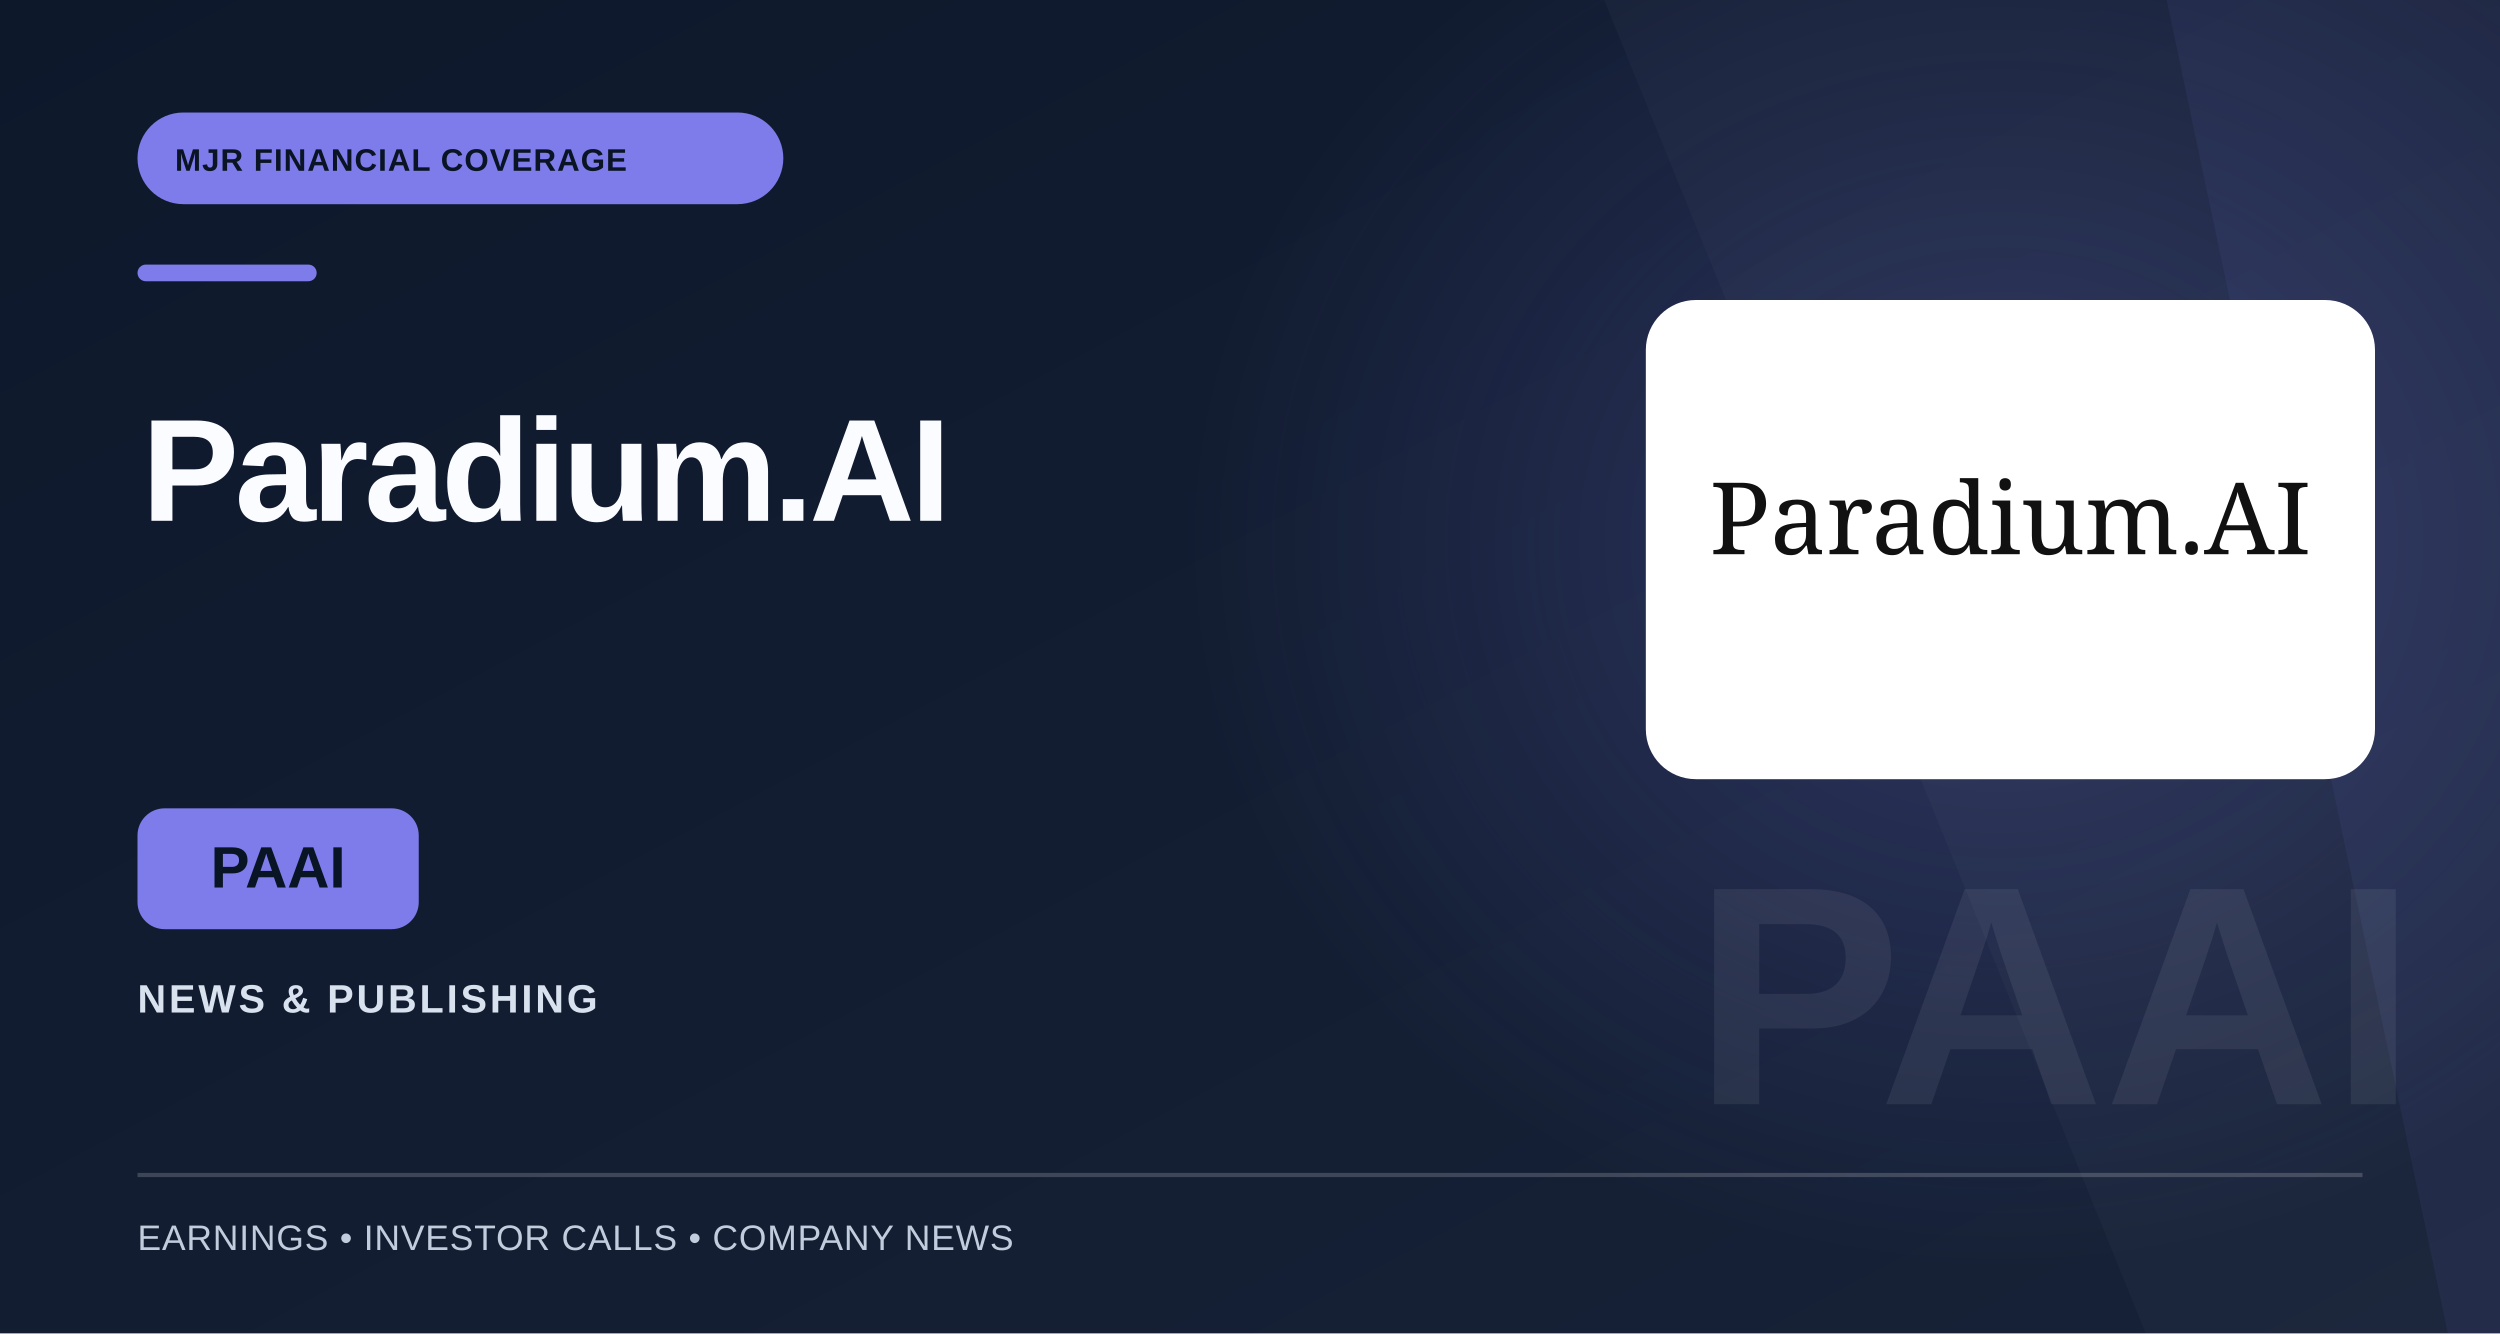
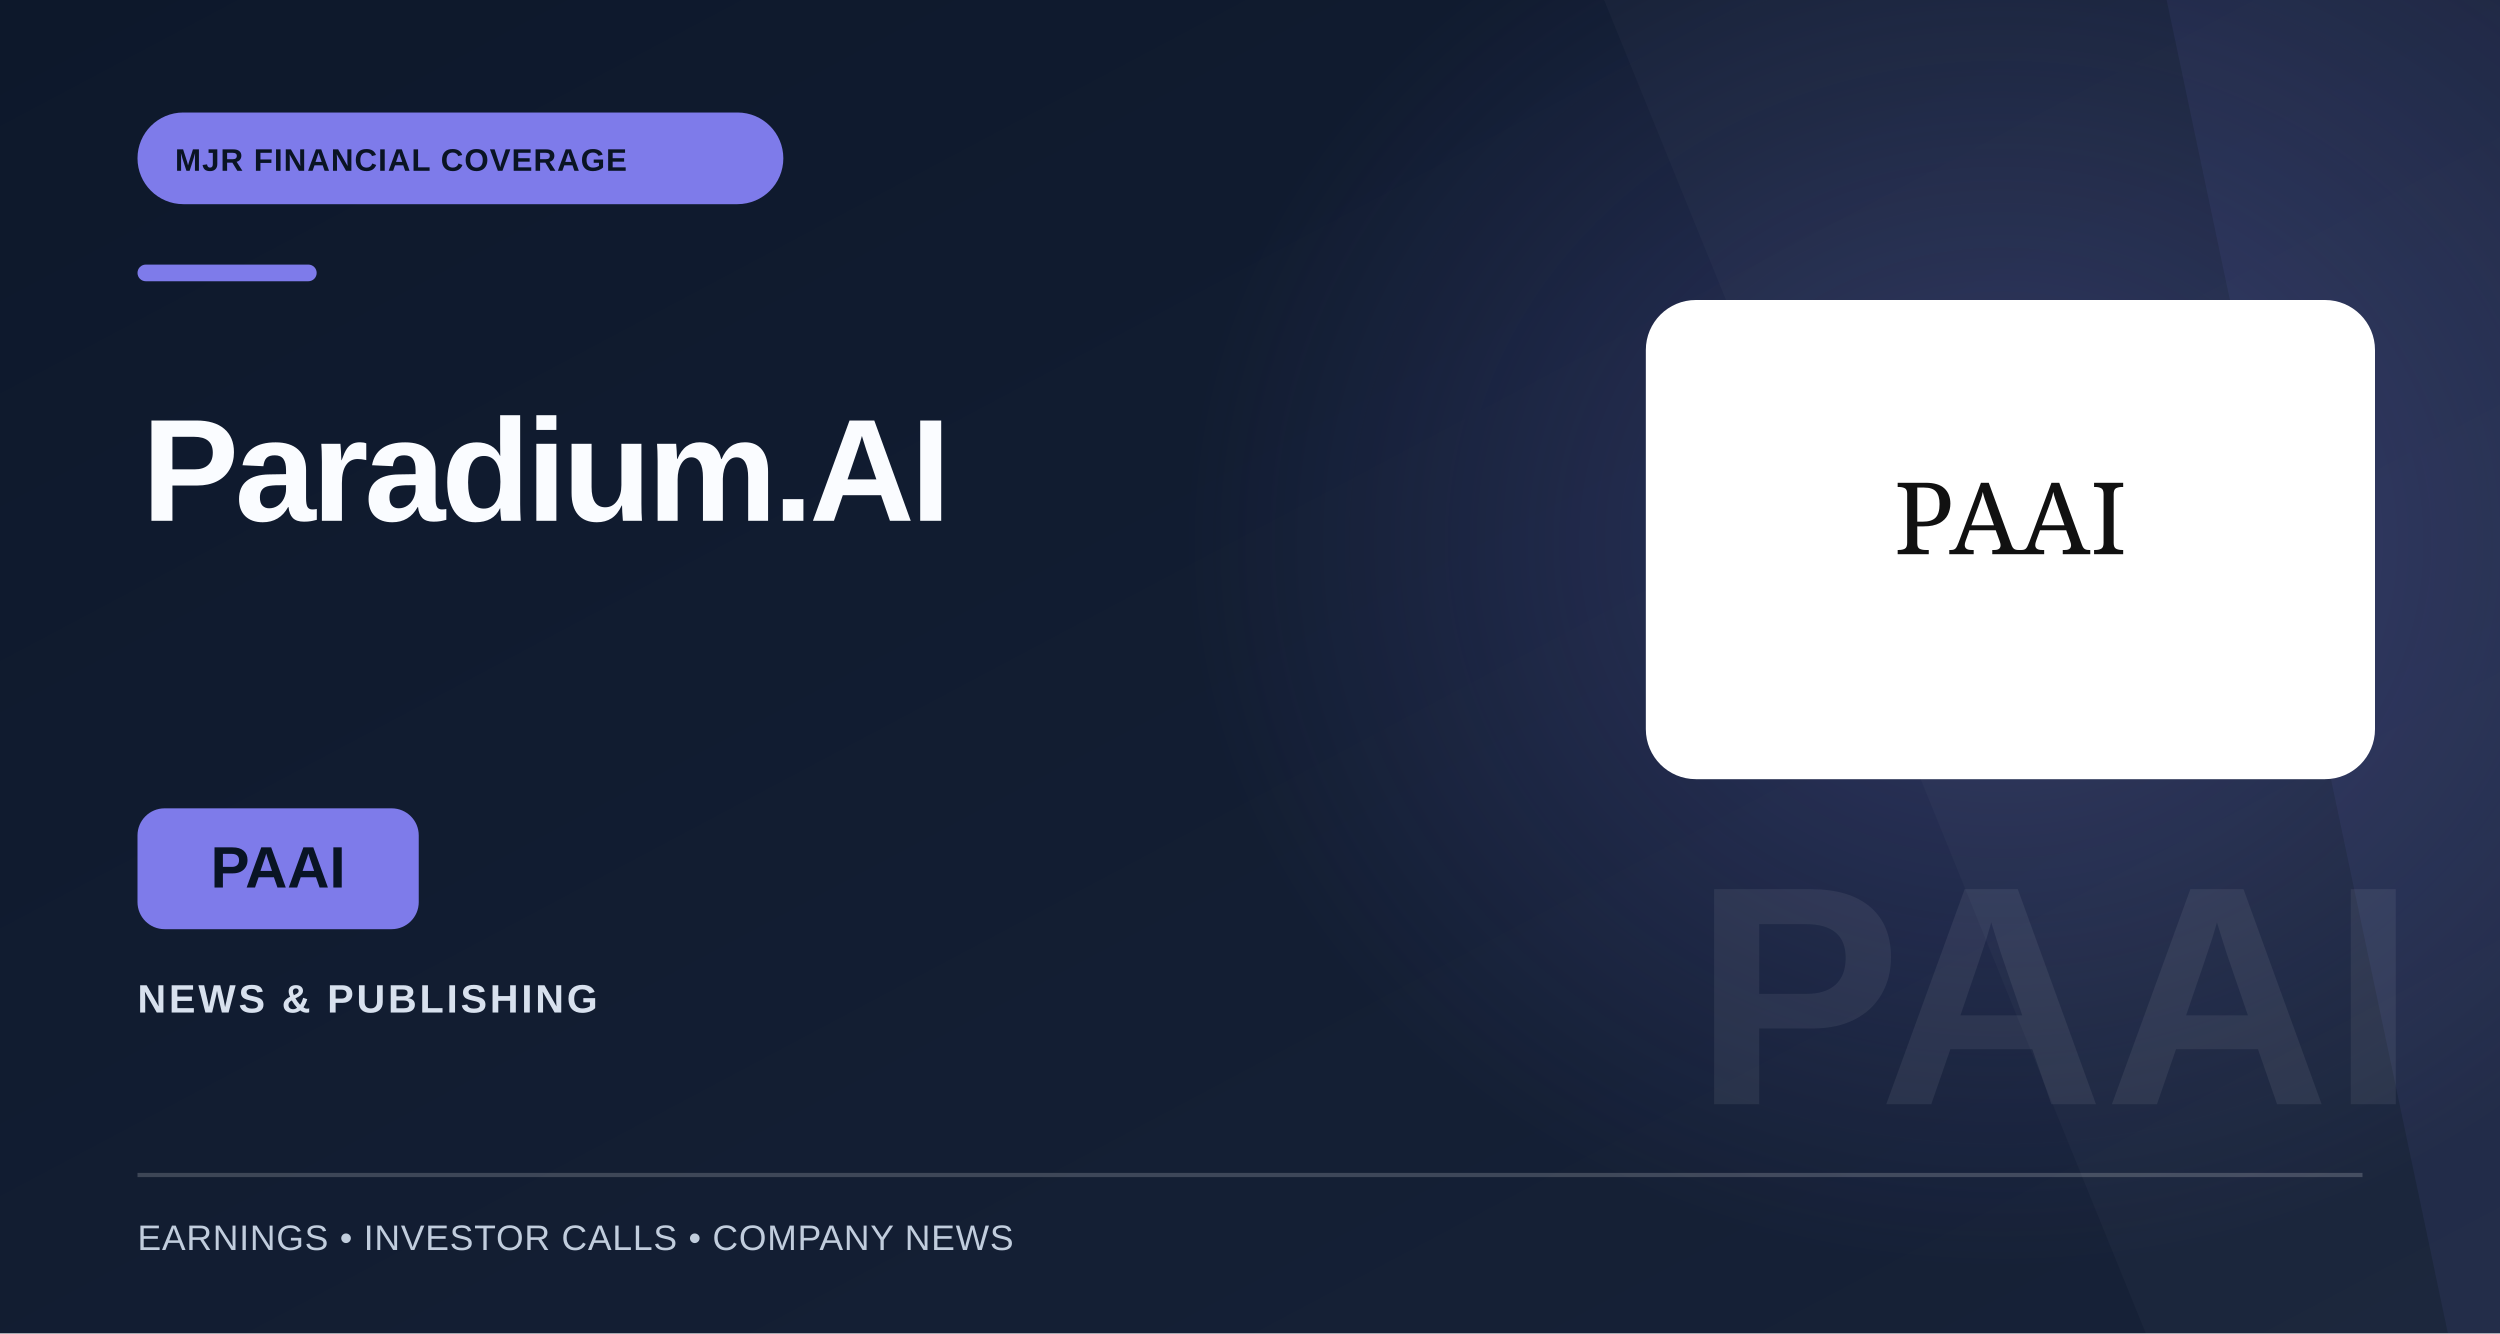
<svg xmlns="http://www.w3.org/2000/svg" width="1200" height="640" viewBox="0 0 1200 640" role="img" aria-labelledby="title desc">
  <defs>
    <linearGradient id="bg" x1="0" x2="1" y1="0" y2="1">
      <stop offset="0" stop-color="#0d182b" />
      <stop offset="1" stop-color="#172238" />
    </linearGradient>
    <radialGradient id="glow">
      <stop offset="0" stop-color="#7E7BEA" stop-opacity=".26" />
      <stop offset="1" stop-color="#7E7BEA" stop-opacity="0" />
    </radialGradient>
    <style>.title{font-family:Arial,Helvetica,sans-serif;font-weight:700;letter-spacing:-2px;fill:#fafcff}.label{font-family:Arial,Helvetica,sans-serif;font-weight:700}</style>
  </defs>
  <rect width="1200" height="640" fill="url(#bg)" />
  <ellipse cx="960" cy="260" rx="390" ry="350" fill="url(#glow)" />
  <path d="M770 0h430v640h-170z" fill="#fff" opacity=".025" />
  <path d="M1040 0h160v640h-25z" fill="#7E7BEA" opacity=".075" />
  <rect x="790" y="144" width="350" height="230" rx="24" fill="#ffffff" />
-   <text x="965" y="266" text-anchor="middle" font-family="Georgia,serif" font-size="48px" fill="#111">Paradium.AI</text>
+   <text x="965" y="266" text-anchor="middle" font-family="Georgia,serif" font-size="48px" fill="#111">PAAI</text>
  <text x="1160" y="530" text-anchor="end" class="label" font-size="150px" fill="#fff" opacity=".07">PAAI</text>
  <rect x="66" y="54" width="310" height="44" rx="22" fill="#7E7BEA" />
  <text x="84" y="82" class="label" font-size="15px" letter-spacing=".5" fill="#0a1424">MJR FINANCIAL COVERAGE</text>
  <rect x="66" y="127" width="86" height="8" rx="4" fill="#7E7BEA" />
  <text x="68" y="250" class="title" font-size="70px">Paradium.AI</text>
  <rect x="66" y="388" width="135" height="58" rx="13" fill="#7E7BEA" />
  <text x="133.5" y="426" text-anchor="middle" class="label" font-size="28px" fill="#091424">PAAI</text>
  <text x="66" y="486" class="label" font-size="19px" letter-spacing="1.4" fill="#d8e1ee">NEWS &amp; PUBLISHING</text>
  <path d="M66 564H1134" stroke="#fff" stroke-opacity=".18" stroke-width="2" />
  <text x="66" y="600" font-family="Arial,Helvetica,sans-serif" font-size="17px" letter-spacing=".4" fill="#c1cddd">EARNINGS  •  INVESTOR CALLS  •  COMPANY NEWS</text>
</svg>
